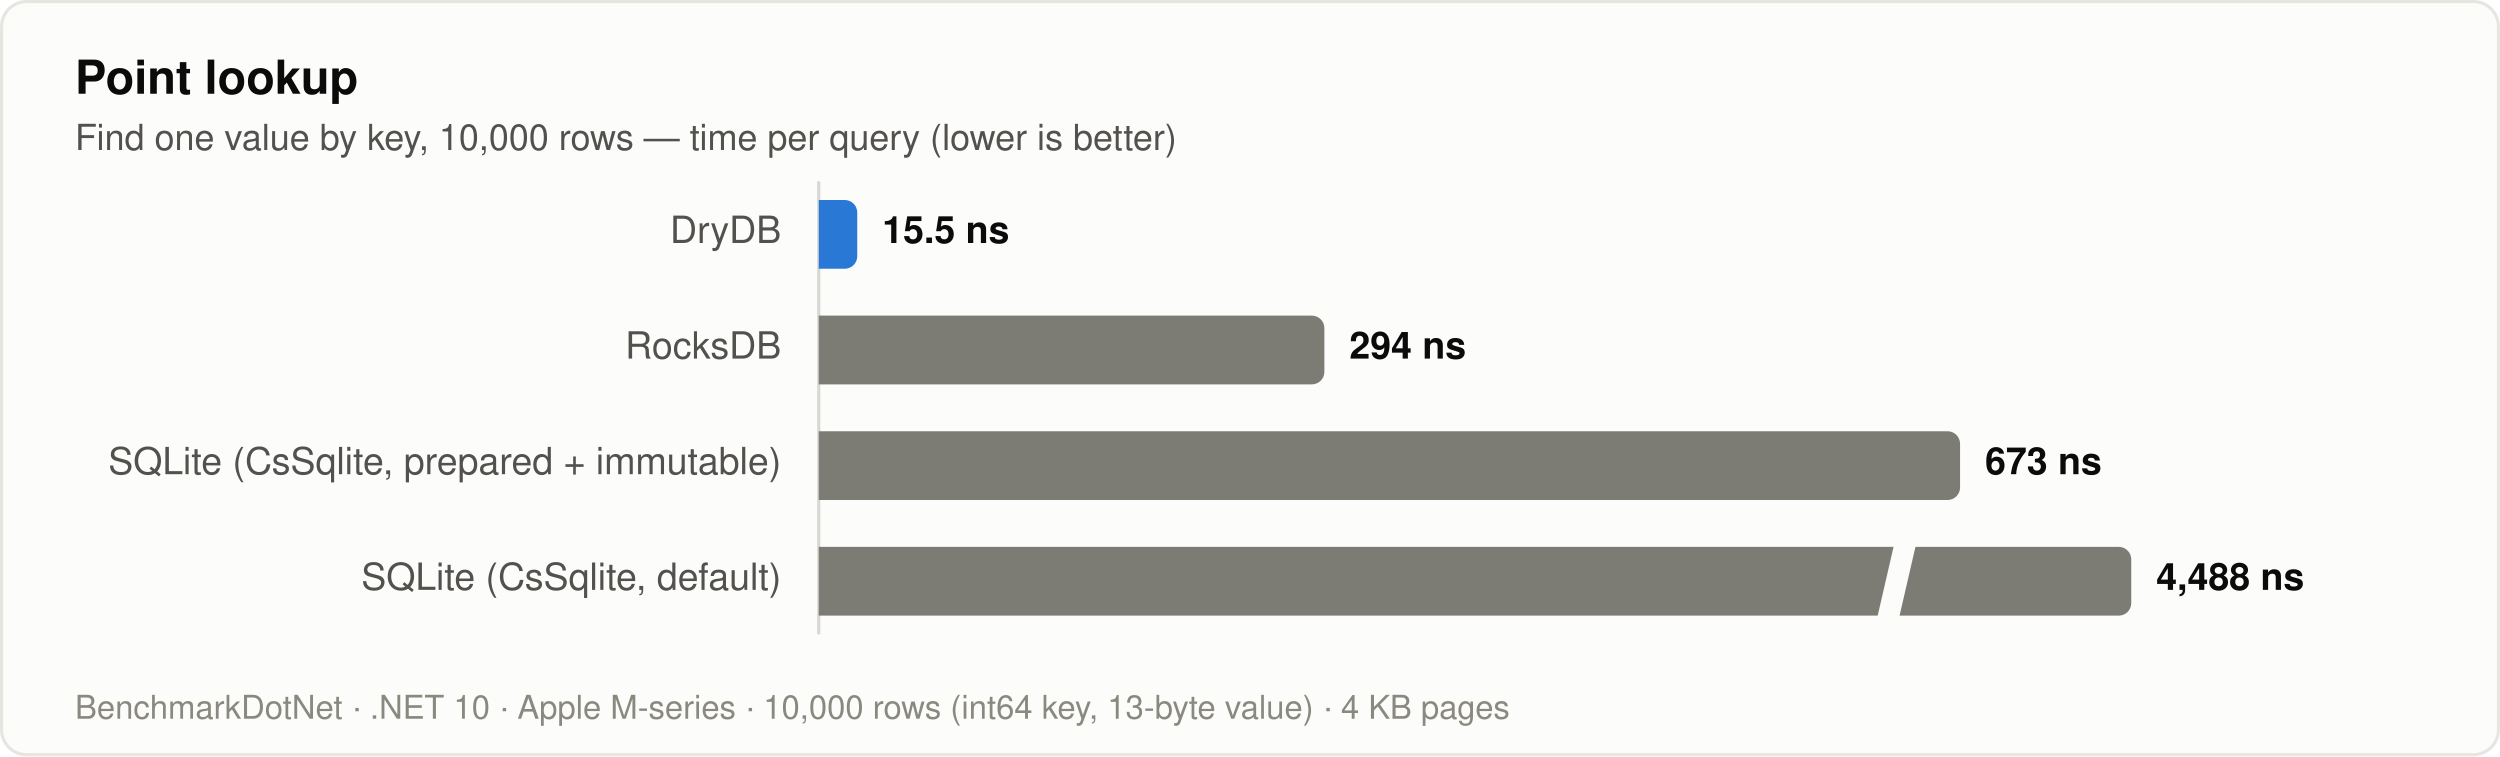
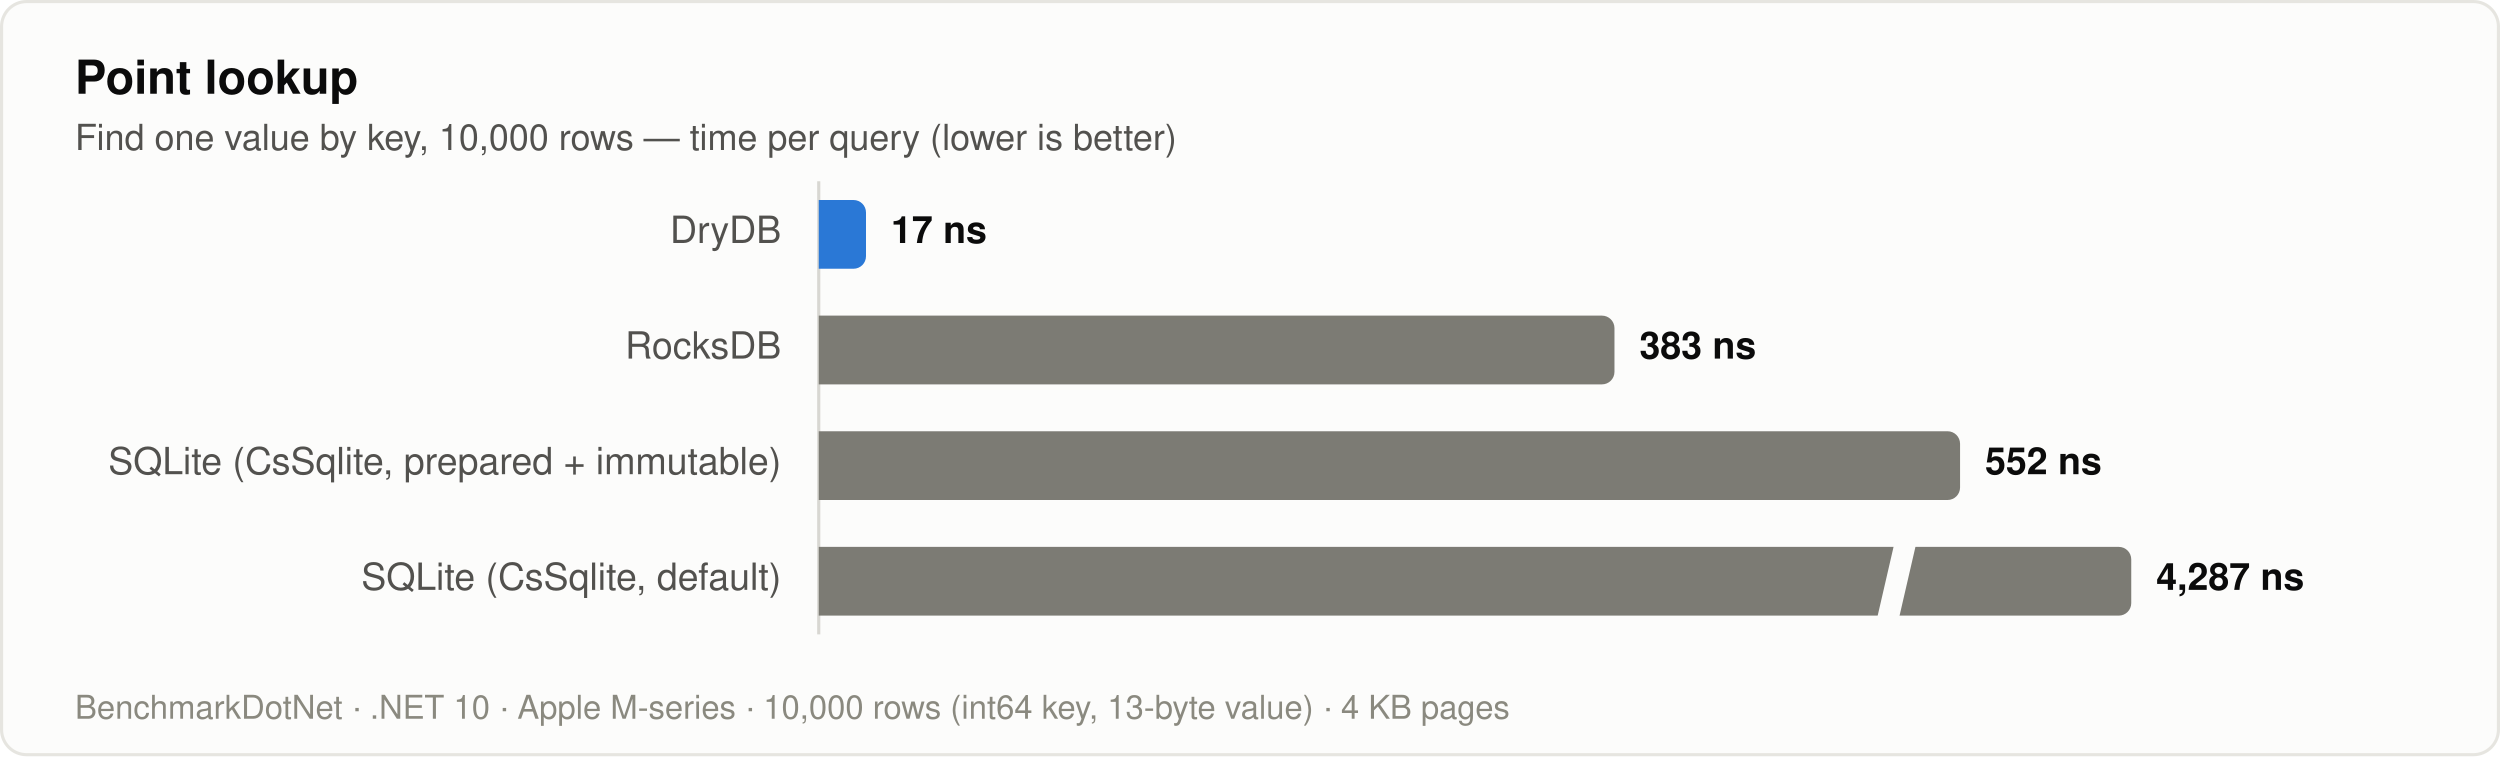
<svg xmlns="http://www.w3.org/2000/svg" viewBox="0 0 800 242" width="800" height="242" role="img" aria-label="Point lookup benchmark">
  <rect x="0.5" y="0.5" width="799" height="241" rx="8" fill="#fcfcfb" stroke="#e6e5e0" />
  <g font-family="ui-sans-serif, -apple-system, 'Segoe UI', Helvetica, Arial, sans-serif">
    <text x="24" y="30" font-size="15" font-weight="600" fill="#0b0b0b">Point lookup</text>
    <text x="24" y="48" font-size="11.5" fill="#52514e">Find one value by key, 10,000 rows — time per query (lower is better)</text>
    <line x1="262" y1="58" x2="262" y2="203" stroke="#d8d7d2" stroke-width="1" />
    <text x="250" y="75" text-anchor="end" dominant-baseline="central" font-size="12" fill="#52514e">DryDB</text>
-     <path d="M262 64 h8.32 a4 4 0 0 1 4 4 v14 a4 4 0 0 1 -4 4 h-8.32 Z" fill="#2a78d6" />
-     <text x="282.319" y="75" dominant-baseline="central" font-size="12" font-weight="600" fill="#0b0b0b">15.5 ns</text>
+     <path d="M262 64 h11.12 a4 4 0 0 1 4 4 v14 a4 4 0 0 1 -4 4 h-11.12 Z" fill="#2a78d6" />
+     <text x="285.125" y="75" dominant-baseline="central" font-size="12" font-weight="600" fill="#0b0b0b">17 ns</text>
    <text x="250" y="112" text-anchor="end" dominant-baseline="central" font-size="12" fill="#52514e">RocksDB</text>
-     <path d="M262 101 h157.80 a4 4 0 0 1 4 4 v14 a4 4 0 0 1 -4 4 h-157.80 Z" fill="#7c7b74" />
-     <text x="431.799" y="112" dominant-baseline="central" font-size="12" font-weight="600" fill="#0b0b0b">294 ns</text>
+     <path d="M262 101 h250.63 a4 4 0 0 1 4 4 v14 a4 4 0 0 1 -4 4 h-250.63 Z" fill="#7c7b74" />
+     <text x="524.629" y="112" dominant-baseline="central" font-size="12" font-weight="600" fill="#0b0b0b">383 ns</text>
    <text x="250" y="149" text-anchor="end" dominant-baseline="central" font-size="12" fill="#52514e">SQLite (CsSqlite, prepared + immutable)</text>
    <path d="M262 138 h361.22 a4 4 0 0 1 4 4 v14 a4 4 0 0 1 -4 4 h-361.22 Z" fill="#7c7b74" />
-     <text x="635.22" y="149" dominant-baseline="central" font-size="12" font-weight="600" fill="#0b0b0b">673 ns</text>
+     <text x="635.22" y="149" dominant-baseline="central" font-size="12" font-weight="600" fill="#0b0b0b">552 ns</text>
    <text x="250" y="186" text-anchor="end" dominant-baseline="central" font-size="12" fill="#52514e">SQLite (CsSqlite, default)</text>
    <path d="M262 175 h416.00 a4 4 0 0 1 4 4 v14 a4 4 0 0 1 -4 4 h-416.00 Z" fill="#7c7b74" />
    <path d="M606.4 173 l-6 26 h7 l6 -26 Z" fill="#fcfcfb" />
-     <text x="690" y="186" dominant-baseline="central" font-size="12" font-weight="600" fill="#0b0b0b">4,488 ns</text>
+     <text x="690" y="186" dominant-baseline="central" font-size="12" font-weight="600" fill="#0b0b0b">4,287 ns</text>
    <text x="24" y="230" font-size="10.5" fill="#8a897f">BenchmarkDotNet · .NET 10 · Apple M-series · 10,000 rows (int64 key, 13-byte value) · 4 KB pages</text>
  </g>
</svg>
